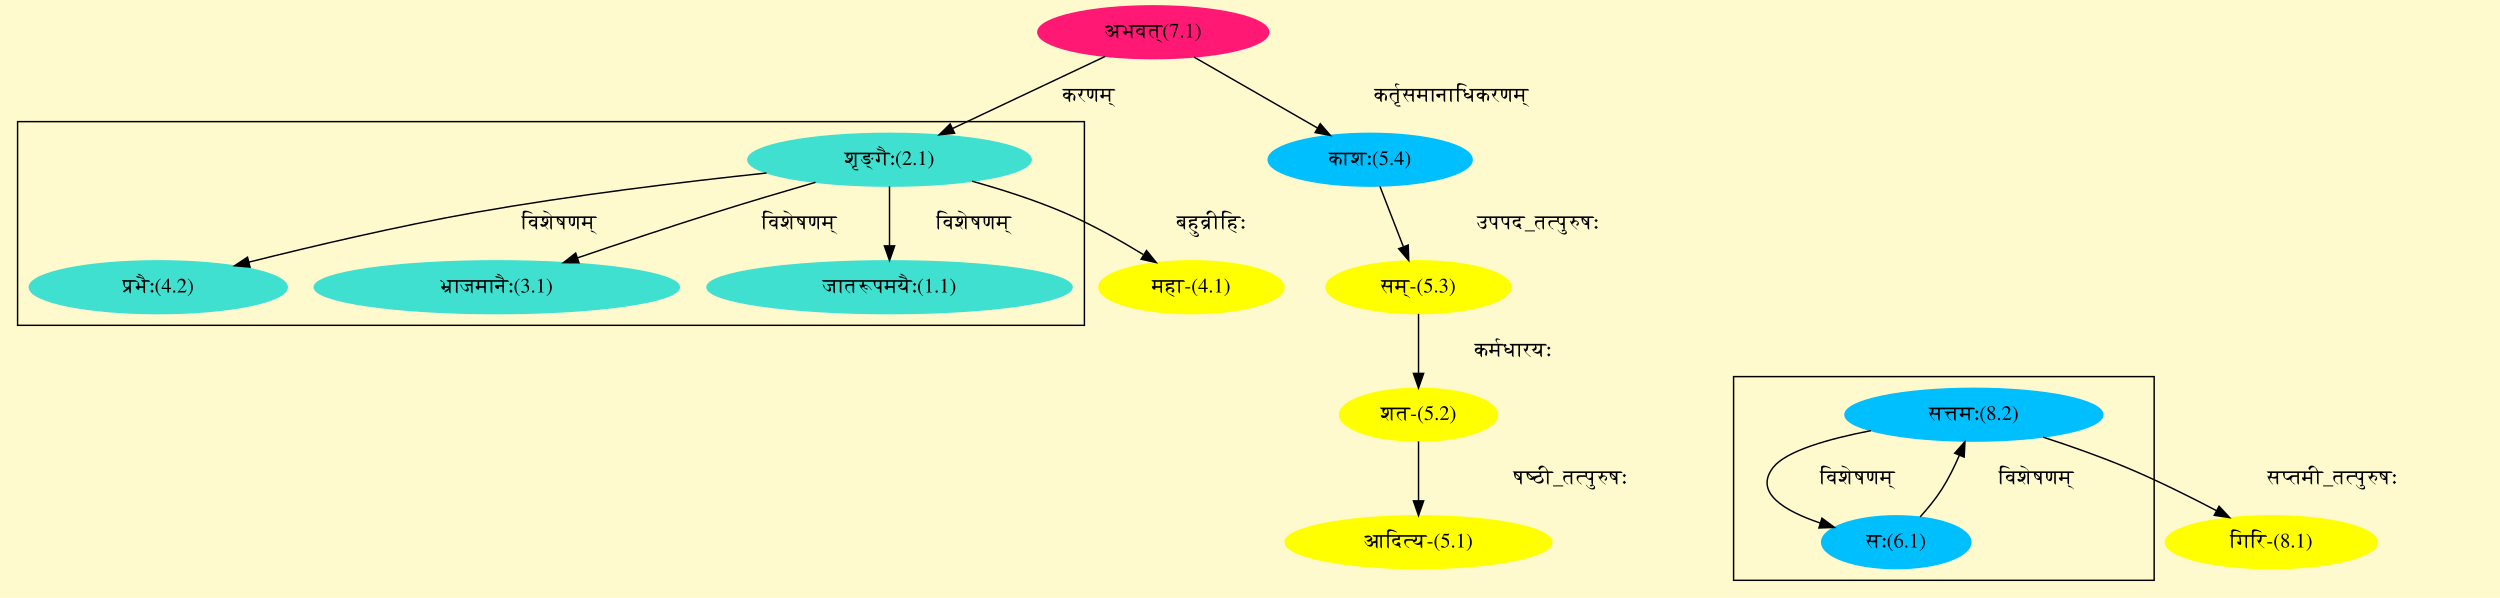
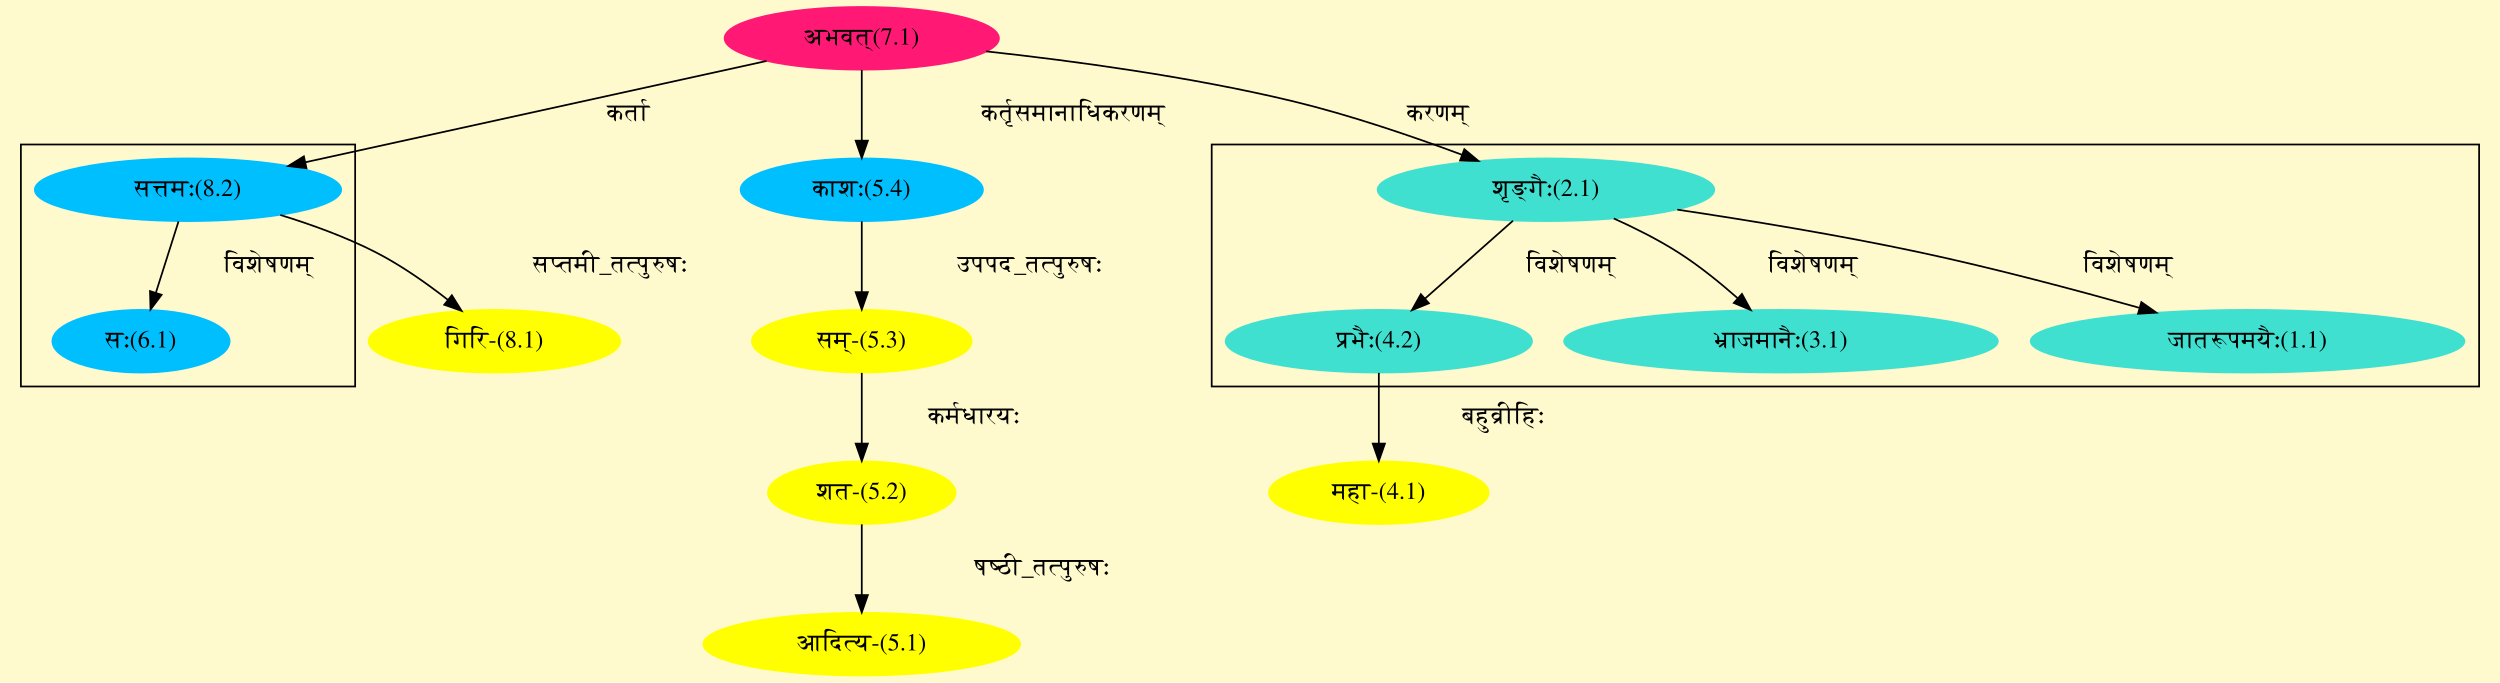
- <svg xmlns="http://www.w3.org/2000/svg" width="1706pt" height="408pt" viewBox="0.00 0.00 1706.00 408.00">
-   <g id="graph0" class="graph" transform="scale(1 1) rotate(0) translate(4 404)">
-     <polygon fill="#fffacd" stroke="transparent" points="-4,4 -4,-404 1702,-404 1702,4 -4,4" />
+ <svg xmlns="http://www.w3.org/2000/svg" width="1436pt" height="392pt" viewBox="0.00 0.00 1436.00 392.00">
+   <g id="graph0" class="graph" transform="scale(1 1) rotate(0) translate(4 388)">
+     <polygon fill="#fffacd" stroke="transparent" points="-4,4 -4,-388 1432,-388 1432,4 -4,4" />
    <g id="clust1" class="cluster">
-       <polygon fill="#fffacd" stroke="black" points="8,-182 8,-321 736,-321 736,-182 8,-182" />
+       <polygon fill="#fffacd" stroke="black" points="692,-166 692,-305 1420,-305 1420,-166 692,-166" />
    </g>
    <g id="clust2" class="cluster">
-       <polygon fill="#fffacd" stroke="black" points="1179,-8 1179,-147 1466,-147 1466,-8 1179,-8" />
+       <polygon fill="#fffacd" stroke="black" points="8,-166 8,-305 200,-305 200,-166 8,-166" />
    </g>
    <g id="node1" class="node">
-       <ellipse fill="#40e0d0" stroke="#40e0d0" cx="603" cy="-208" rx="124.58" ry="18" />
-       <text text-anchor="middle" x="603" y="-204.3" font-family="Times,serif" font-size="14.00">जातरूपमयैः(1.1)</text>
+       <ellipse fill="#40e0d0" stroke="#40e0d0" cx="1287" cy="-192" rx="124.58" ry="18" />
+       <text text-anchor="middle" x="1287" y="-188.3" font-family="Times,serif" font-size="14.00">जातरूपमयैः(1.1)</text>
    </g>
    <g id="node2" class="node">
-       <ellipse fill="#40e0d0" stroke="#40e0d0" cx="603" cy="-295" rx="96.68" ry="18" />
-       <text text-anchor="middle" x="603" y="-291.3" font-family="Times,serif" font-size="14.00">शृङ्गैः(2.1)</text>
+       <ellipse fill="#40e0d0" stroke="#40e0d0" cx="884" cy="-279" rx="96.68" ry="18" />
+       <text text-anchor="middle" x="884" y="-275.3" font-family="Times,serif" font-size="14.00">शृङ्गैः(2.1)</text>
    </g>
    <g id="edge1" class="edge">
-       <path fill="none" stroke="black" d="M603,-236.27C603,-249.58 603,-265.19 603,-276.82" />
-       <polygon fill="black" stroke="black" points="606.5,-236.2 603,-226.2 599.5,-236.2 606.5,-236.2" />
-       <text text-anchor="middle" x="660.5" y="-247.8" font-family="Times,serif" font-size="14.00">विशेषणम्</text>
+       <path fill="none" stroke="black" d="M1224.68,-211.23C1188.25,-221.47 1141.26,-233.96 1099,-243 1052.96,-252.85 1000.85,-261.39 959.46,-267.58" />
+       <polygon fill="black" stroke="black" points="1225.99,-214.49 1234.66,-208.4 1224.09,-207.76 1225.99,-214.49" />
+       <text text-anchor="middle" x="1218.5" y="-231.8" font-family="Times,serif" font-size="14.00">विशेषणम्</text>
    </g>
    <g id="node7" class="node">
-       <ellipse fill="#ff1975" stroke="#ff1975" cx="783" cy="-382" rx="78.79" ry="18" />
-       <text text-anchor="middle" x="783" y="-378.3" font-family="Times,serif" font-size="14.00">अभवत्(7.1)</text>
+       <ellipse fill="#ff1975" stroke="#ff1975" cx="491" cy="-366" rx="78.79" ry="18" />
+       <text text-anchor="middle" x="491" y="-362.3" font-family="Times,serif" font-size="14.00">अभवत्(7.1)</text>
    </g>
    <g id="edge2" class="edge">
-       <path fill="none" stroke="black" d="M645.98,-316.3C677.97,-331.4 720.97,-351.71 750.21,-365.51" />
-       <polygon fill="black" stroke="black" points="647.39,-313.09 636.86,-311.99 644.4,-319.42 647.39,-313.09" />
-       <text text-anchor="middle" x="739" y="-334.8" font-family="Times,serif" font-size="14.00">करणम्</text>
+       <path fill="none" stroke="black" d="M835.66,-299.13C807.55,-309.61 771.21,-322.04 738,-330 679.67,-343.99 612.16,-353.08 562.47,-358.49" />
+       <polygon fill="black" stroke="black" points="837.12,-302.32 845.24,-295.52 834.65,-295.77 837.12,-302.32" />
+       <text text-anchor="middle" x="822" y="-318.8" font-family="Times,serif" font-size="14.00">करणम्</text>
    </g>
    <g id="node3" class="node">
-       <ellipse fill="#40e0d0" stroke="#40e0d0" cx="335" cy="-208" rx="124.58" ry="18" />
-       <text text-anchor="middle" x="335" y="-204.3" font-family="Times,serif" font-size="14.00">भ्राजमानैः(3.1)</text>
+       <ellipse fill="#40e0d0" stroke="#40e0d0" cx="1019" cy="-192" rx="124.58" ry="18" />
+       <text text-anchor="middle" x="1019" y="-188.3" font-family="Times,serif" font-size="14.00">भ्राजमानैः(3.1)</text>
    </g>
    <g id="edge3" class="edge">
-       <path fill="none" stroke="black" d="M390.12,-228.05C418.15,-237.6 452.8,-249.18 484,-259 506.39,-266.05 531.29,-273.44 552.5,-279.6" />
-       <polygon fill="black" stroke="black" points="391.1,-224.68 380.5,-224.76 388.84,-231.31 391.1,-224.68" />
-       <text text-anchor="middle" x="541.5" y="-247.8" font-family="Times,serif" font-size="14.00">विशेषणम्</text>
+       <path fill="none" stroke="black" d="M994.03,-216.77C983.94,-225.66 971.88,-235.43 960,-243 948.48,-250.34 935.18,-257.01 922.95,-262.51" />
+       <polygon fill="black" stroke="black" points="996.58,-219.19 1001.66,-209.89 991.89,-213.99 996.58,-219.19" />
+       <text text-anchor="middle" x="1037.5" y="-231.8" font-family="Times,serif" font-size="14.00">विशेषणम्</text>
    </g>
    <g id="node4" class="node">
-       <ellipse fill="#40e0d0" stroke="#40e0d0" cx="104" cy="-208" rx="87.99" ry="18" />
-       <text text-anchor="middle" x="104" y="-204.3" font-family="Times,serif" font-size="14.00">प्रभैः(4.2)</text>
+       <ellipse fill="#40e0d0" stroke="#40e0d0" cx="788" cy="-192" rx="87.99" ry="18" />
+       <text text-anchor="middle" x="788" y="-188.3" font-family="Times,serif" font-size="14.00">प्रभैः(4.2)</text>
    </g>
    <g id="edge5" class="edge">
-       <path fill="none" stroke="black" d="M165.81,-225.12C208.82,-235.89 267.61,-249.72 320,-259 386.54,-270.78 462.58,-279.95 519.07,-285.94" />
-       <polygon fill="black" stroke="black" points="166.61,-221.71 156.06,-222.66 164.9,-228.5 166.61,-221.71" />
-       <text text-anchor="middle" x="377.5" y="-247.8" font-family="Times,serif" font-size="14.00">विशेषणम्</text>
+       <path fill="none" stroke="black" d="M814.48,-216.44C830.52,-230.65 850.62,-248.44 865.07,-261.24" />
+       <polygon fill="black" stroke="black" points="816.77,-213.8 806.97,-209.79 812.13,-219.04 816.77,-213.8" />
+       <text text-anchor="middle" x="898.5" y="-231.8" font-family="Times,serif" font-size="14.00">विशेषणम्</text>
    </g>
    <g id="node5" class="node">
-       <ellipse fill="#00bfff" stroke="#00bfff" cx="1290" cy="-34" rx="50.89" ry="18" />
-       <text text-anchor="middle" x="1290" y="-30.3" font-family="Times,serif" font-size="14.00">सः(6.1)</text>
+       <ellipse fill="#00bfff" stroke="#00bfff" cx="77" cy="-192" rx="50.89" ry="18" />
+       <text text-anchor="middle" x="77" y="-188.3" font-family="Times,serif" font-size="14.00">सः(6.1)</text>
    </g>
    <g id="node6" class="node">
-       <ellipse fill="#00bfff" stroke="#00bfff" cx="1343" cy="-121" rx="87.99" ry="18" />
-       <text text-anchor="middle" x="1343" y="-117.3" font-family="Times,serif" font-size="14.00">सत्तमः(8.2)</text>
+       <ellipse fill="#00bfff" stroke="#00bfff" cx="104" cy="-279" rx="87.99" ry="18" />
+       <text text-anchor="middle" x="104" y="-275.3" font-family="Times,serif" font-size="14.00">सत्तमः(8.2)</text>
    </g>
    <g id="edge10" class="edge">
-       <path fill="none" stroke="black" d="M1238.01,-47.13C1213.68,-55.34 1192.67,-67.84 1206,-85 1214.73,-96.25 1243.68,-104.49 1272.73,-110.14" />
-       <polygon fill="black" stroke="black" points="1239.29,-50.4 1247.8,-44.09 1237.22,-43.71 1239.29,-50.4" />
-       <text text-anchor="middle" x="1263.5" y="-73.8" font-family="Times,serif" font-size="14.00">विशेषणम्</text>
+       <path fill="none" stroke="black" d="M85.54,-219.87C89.79,-233.27 94.81,-249.08 98.54,-260.82" />
+       <polygon fill="black" stroke="black" points="88.83,-218.67 82.46,-210.2 82.16,-220.79 88.83,-218.67" />
+       <text text-anchor="middle" x="150.5" y="-231.8" font-family="Times,serif" font-size="14.00">विशेषणम्</text>
    </g>
    <g id="edge12" class="edge">
-       <path fill="none" stroke="black" d="M1333.05,-93.26C1329.69,-85.5 1325.6,-77.19 1321,-70 1316.8,-63.44 1311.39,-56.88 1306.27,-51.24" />
-       <polygon fill="black" stroke="black" points="1329.88,-94.74 1336.91,-102.67 1336.35,-92.09 1329.88,-94.74" />
-       <text text-anchor="middle" x="1385.5" y="-73.8" font-family="Times,serif" font-size="14.00">विशेषणम्</text>
+       <path fill="none" stroke="black" d="M171.36,-294.8C246.53,-311.3 366.7,-337.7 436.3,-352.98" />
+       <polygon fill="black" stroke="black" points="172.04,-291.36 161.52,-292.63 170.54,-298.2 172.04,-291.36" />
+       <text text-anchor="middle" x="357" y="-318.8" font-family="Times,serif" font-size="14.00">कर्ता</text>
    </g>
    <g id="node8" class="node">
-       <ellipse fill="#ffff00" stroke="#ffff00" cx="809" cy="-208" rx="63.09" ry="18" />
-       <text text-anchor="middle" x="809" y="-204.3" font-family="Times,serif" font-size="14.00">महा-(4.1)</text>
+       <ellipse fill="#ffff00" stroke="#ffff00" cx="788" cy="-105" rx="63.09" ry="18" />
+       <text text-anchor="middle" x="788" y="-101.3" font-family="Times,serif" font-size="14.00">महा-(4.1)</text>
    </g>
    <g id="edge4" class="edge">
-       <path fill="none" stroke="black" d="M776.15,-230.33C760.25,-240.01 740.61,-251.05 722,-259 702.1,-267.5 679.48,-274.73 659.35,-280.36" />
-       <polygon fill="black" stroke="black" points="778.39,-233.06 785.05,-224.82 774.7,-227.11 778.39,-233.06" />
-       <text text-anchor="middle" x="822.5" y="-247.8" font-family="Times,serif" font-size="14.00">बहुव्रीहिः</text>
+       <path fill="none" stroke="black" d="M788,-133.27C788,-146.58 788,-162.19 788,-173.82" />
+       <polygon fill="black" stroke="black" points="791.5,-133.2 788,-123.2 784.5,-133.2 791.5,-133.2" />
+       <text text-anchor="middle" x="859.5" y="-144.8" font-family="Times,serif" font-size="14.00">बहुव्रीहिः</text>
    </g>
    <g id="node9" class="node">
-       <ellipse fill="#ffff00" stroke="#ffff00" cx="964" cy="-34" rx="90.98" ry="18" />
-       <text text-anchor="middle" x="964" y="-30.3" font-family="Times,serif" font-size="14.00">आदित्य-(5.1)</text>
+       <ellipse fill="#ffff00" stroke="#ffff00" cx="491" cy="-18" rx="90.98" ry="18" />
+       <text text-anchor="middle" x="491" y="-14.3" font-family="Times,serif" font-size="14.00">आदित्य-(5.1)</text>
    </g>
    <g id="node10" class="node">
-       <ellipse fill="#ffff00" stroke="#ffff00" cx="964" cy="-121" rx="53.89" ry="18" />
-       <text text-anchor="middle" x="964" y="-117.3" font-family="Times,serif" font-size="14.00">शत-(5.2)</text>
+       <ellipse fill="#ffff00" stroke="#ffff00" cx="491" cy="-105" rx="53.89" ry="18" />
+       <text text-anchor="middle" x="491" y="-101.3" font-family="Times,serif" font-size="14.00">शत-(5.2)</text>
    </g>
    <g id="edge6" class="edge">
-       <path fill="none" stroke="black" d="M964,-62.27C964,-75.58 964,-91.19 964,-102.82" />
-       <polygon fill="black" stroke="black" points="967.5,-62.2 964,-52.2 960.5,-62.2 967.5,-62.2" />
-       <text text-anchor="middle" x="1067.5" y="-73.8" font-family="Times,serif" font-size="14.00">षष्ठी_तत्पुरुषः</text>
+       <path fill="none" stroke="black" d="M491,-46.27C491,-59.58 491,-75.19 491,-86.82" />
+       <polygon fill="black" stroke="black" points="494.5,-46.2 491,-36.2 487.5,-46.2 494.5,-46.2" />
+       <text text-anchor="middle" x="594.5" y="-57.8" font-family="Times,serif" font-size="14.00">षष्ठी_तत्पुरुषः</text>
    </g>
    <g id="node11" class="node">
-       <ellipse fill="#ffff00" stroke="#ffff00" cx="964" cy="-208" rx="63.09" ry="18" />
-       <text text-anchor="middle" x="964" y="-204.3" font-family="Times,serif" font-size="14.00">सम्-(5.3)</text>
+       <ellipse fill="#ffff00" stroke="#ffff00" cx="491" cy="-192" rx="63.09" ry="18" />
+       <text text-anchor="middle" x="491" y="-188.3" font-family="Times,serif" font-size="14.00">सम्-(5.3)</text>
    </g>
    <g id="edge7" class="edge">
-       <path fill="none" stroke="black" d="M964,-149.27C964,-162.58 964,-178.19 964,-189.82" />
-       <polygon fill="black" stroke="black" points="967.5,-149.2 964,-139.2 960.5,-149.2 967.5,-149.2" />
-       <text text-anchor="middle" x="1028.5" y="-160.8" font-family="Times,serif" font-size="14.00">कर्मधारयः</text>
+       <path fill="none" stroke="black" d="M491,-133.27C491,-146.58 491,-162.19 491,-173.82" />
+       <polygon fill="black" stroke="black" points="494.5,-133.2 491,-123.2 487.5,-133.2 494.5,-133.2" />
+       <text text-anchor="middle" x="555.5" y="-144.8" font-family="Times,serif" font-size="14.00">कर्मधारयः</text>
    </g>
    <g id="node12" class="node">
-       <ellipse fill="#00bfff" stroke="#00bfff" cx="931" cy="-295" rx="69.59" ry="18" />
-       <text text-anchor="middle" x="931" y="-291.3" font-family="Times,serif" font-size="14.00">काशः(5.4)</text>
+       <ellipse fill="#00bfff" stroke="#00bfff" cx="491" cy="-279" rx="69.59" ry="18" />
+       <text text-anchor="middle" x="491" y="-275.3" font-family="Times,serif" font-size="14.00">काशः(5.4)</text>
    </g>
    <g id="edge8" class="edge">
-       <path fill="none" stroke="black" d="M953.57,-235.87C948.37,-249.27 942.23,-265.08 937.67,-276.82" />
-       <polygon fill="black" stroke="black" points="956.97,-236.79 957.32,-226.2 950.44,-234.26 956.97,-236.79" />
-       <text text-anchor="middle" x="1045.5" y="-247.8" font-family="Times,serif" font-size="14.00">उपपद_तत्पुरुषः</text>
+       <path fill="none" stroke="black" d="M491,-220.27C491,-233.58 491,-249.19 491,-260.82" />
+       <polygon fill="black" stroke="black" points="494.5,-220.2 491,-210.2 487.5,-220.2 494.5,-220.2" />
+       <text text-anchor="middle" x="587.5" y="-231.8" font-family="Times,serif" font-size="14.00">उपपद_तत्पुरुषः</text>
    </g>
    <g id="edge9" class="edge">
-       <path fill="none" stroke="black" d="M895.06,-316.64C869.11,-331.55 834.57,-351.38 810.73,-365.08" />
-       <polygon fill="black" stroke="black" points="896.93,-319.61 903.85,-311.59 893.44,-313.54 896.93,-319.61" />
-       <text text-anchor="middle" x="986.5" y="-334.8" font-family="Times,serif" font-size="14.00">कर्तृसमानाधिकरणम्</text>
+       <path fill="none" stroke="black" d="M491,-307.27C491,-320.58 491,-336.19 491,-347.82" />
+       <polygon fill="black" stroke="black" points="494.5,-307.2 491,-297.2 487.5,-307.2 494.5,-307.2" />
+       <text text-anchor="middle" x="612.5" y="-318.8" font-family="Times,serif" font-size="14.00">कर्तृसमानाधिकरणम्</text>
    </g>
    <g id="node13" class="node">
-       <ellipse fill="#ffff00" stroke="#ffff00" cx="1546" cy="-34" rx="72.29" ry="18" />
-       <text text-anchor="middle" x="1546" y="-30.3" font-family="Times,serif" font-size="14.00">गिरि-(8.1)</text>
+       <ellipse fill="#ffff00" stroke="#ffff00" cx="280" cy="-192" rx="72.29" ry="18" />
+       <text text-anchor="middle" x="280" y="-188.3" font-family="Times,serif" font-size="14.00">गिरि-(8.1)</text>
    </g>
    <g id="edge11" class="edge">
-       <path fill="none" stroke="black" d="M1508.61,-55.48C1490.33,-65.08 1467.82,-76.29 1447,-85 1428.72,-92.65 1408.13,-99.86 1390.12,-105.72" />
-       <polygon fill="black" stroke="black" points="1510.29,-58.55 1517.49,-50.77 1507.01,-52.36 1510.29,-58.55" />
-       <text text-anchor="middle" x="1587.5" y="-73.8" font-family="Times,serif" font-size="14.00">सप्तमी_तत्पुरुषः</text>
+       <path fill="none" stroke="black" d="M253.3,-215.73C241.26,-225.14 226.51,-235.56 212,-243 194.81,-251.81 174.96,-259.01 156.99,-264.53" />
+       <polygon fill="black" stroke="black" points="255.55,-218.42 261.16,-209.43 251.17,-212.95 255.55,-218.42" />
+       <text text-anchor="middle" x="346.5" y="-231.8" font-family="Times,serif" font-size="14.00">सप्तमी_तत्पुरुषः</text>
    </g>
  </g>
</svg>
